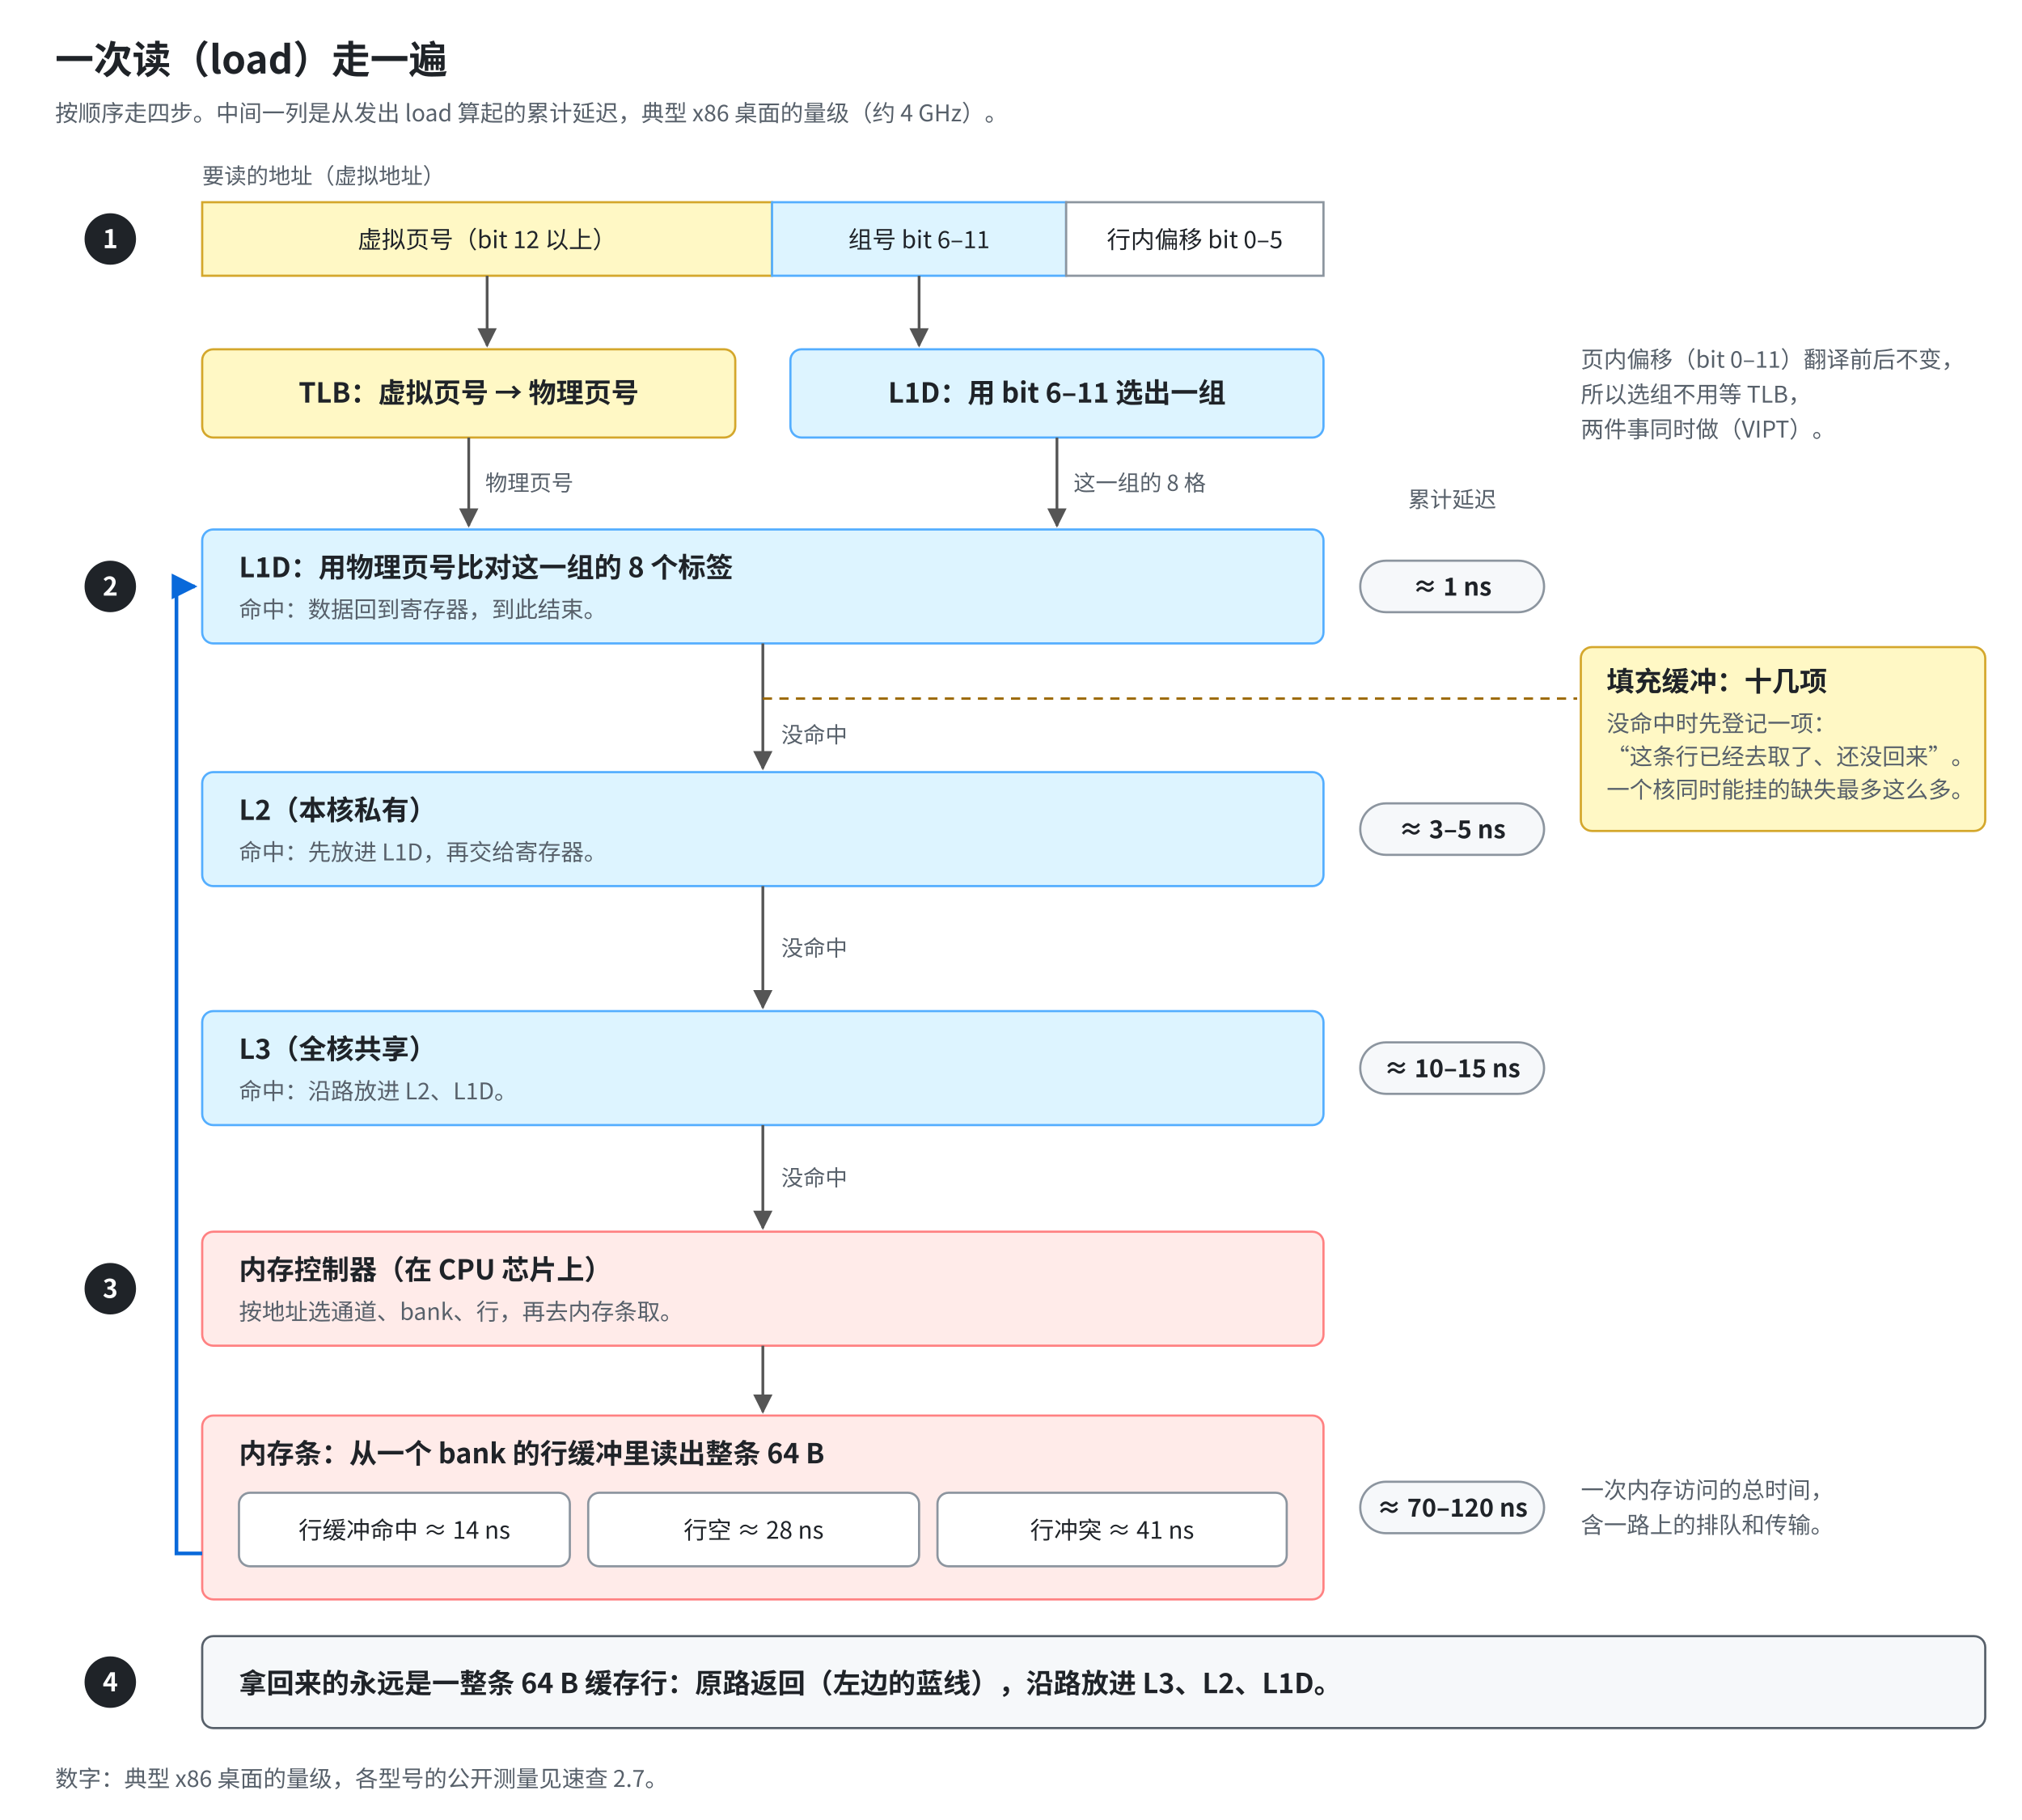
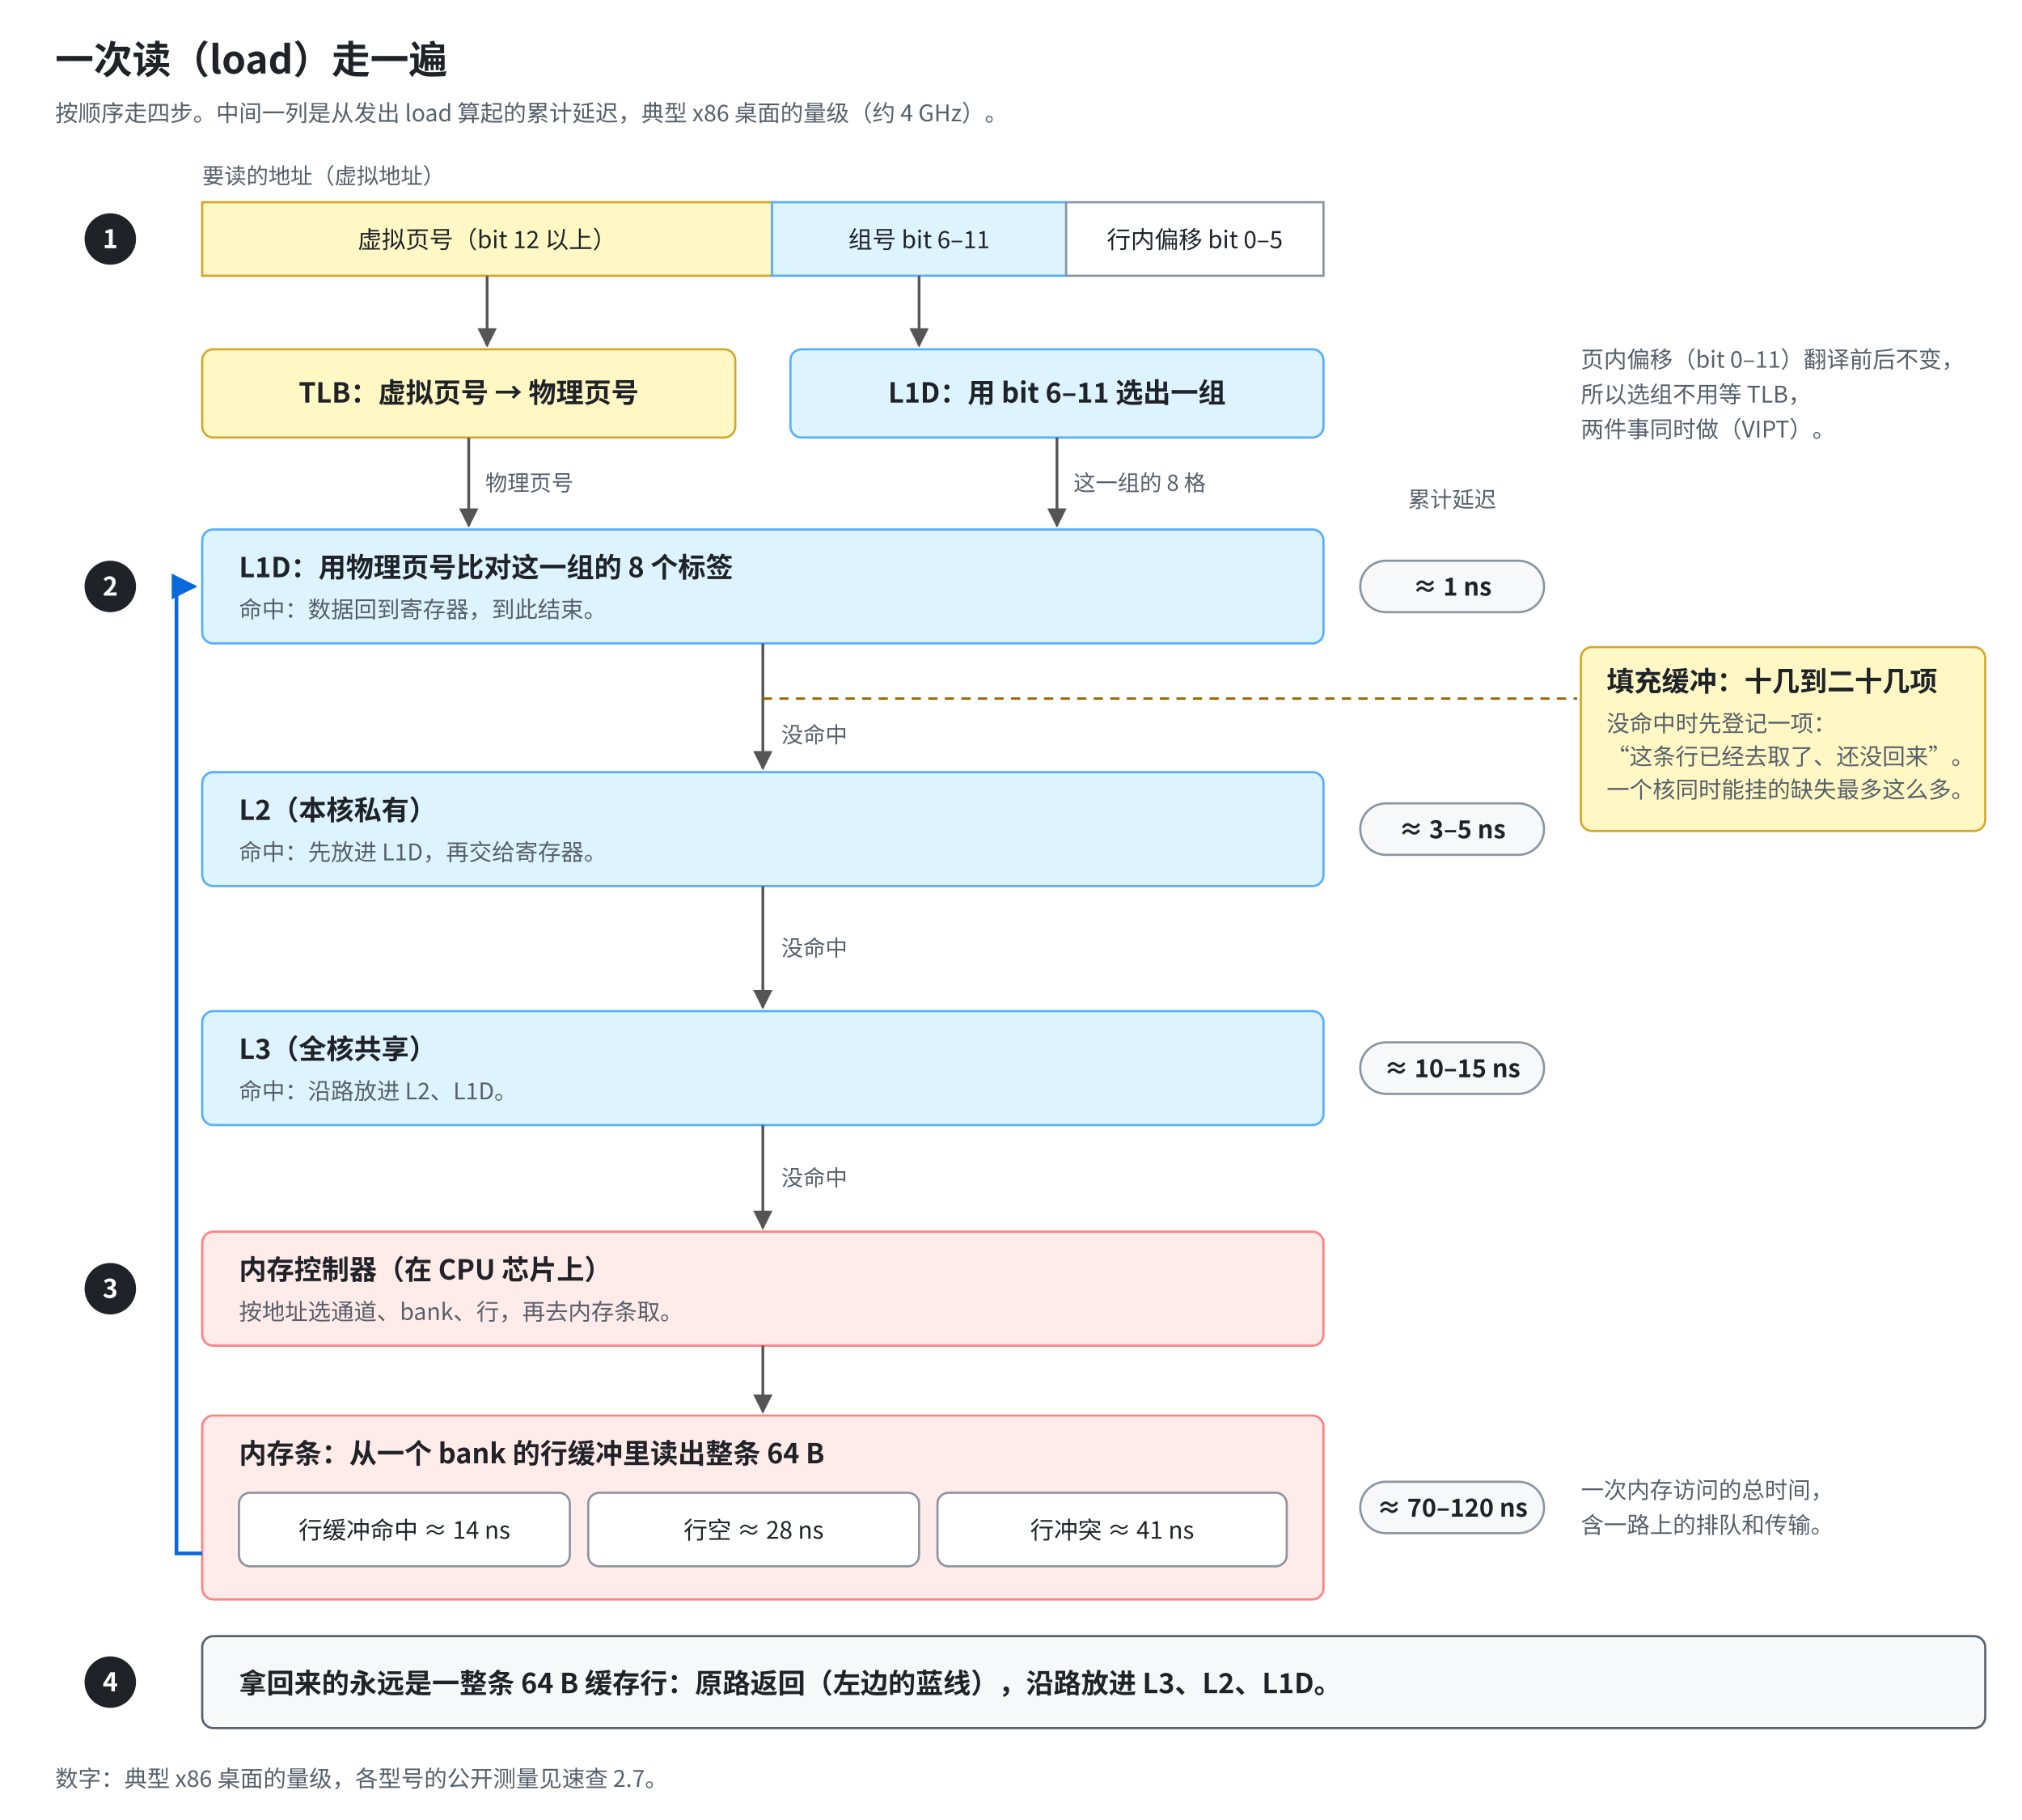
<svg xmlns="http://www.w3.org/2000/svg" viewBox="0 0 1100 990" width="1100" height="990" font-family="PingFang SC, Microsoft YaHei, Noto Sans CJK SC, sans-serif">
  <defs>
    <marker id="arr" viewBox="0 0 10 10" refX="9" refY="5" markerWidth="7" markerHeight="7" orient="auto-start-reverse">
      <path d="M0,0 L10,5 L0,10 z" fill="#555" />
    </marker>
    <marker id="arrb" viewBox="0 0 10 10" refX="9" refY="5" markerWidth="7" markerHeight="7" orient="auto-start-reverse">
      <path d="M0,0 L10,5 L0,10 z" fill="#0969da" />
    </marker>
    <style>
      .t    { font-size: 15px; font-weight: 600; fill: #1f2328; }
      .s    { font-size: 12.5px; fill: #57606a; }
      .h    { font-size: 21px; font-weight: 700; fill: #1f2328; }
      .f    { font-size: 13px; fill: #1f2328; }
      .lab  { font-size: 12px; fill: #57606a; }
      .pill { fill: #f6f8fa; stroke: #8c959f; stroke-width: 1.2; }
      .pt   { font-size: 13.5px; font-weight: 700; fill: #1f2328; }
      .box  { fill: #ffffff; stroke: #8c959f; stroke-width: 1.2; }
      .cache{ fill: #ddf4ff; stroke: #54aeff; stroke-width: 1.2; }
      .buf  { fill: #fff8c5; stroke: #d4a72c; stroke-width: 1.2; }
      .mem  { fill: #ffebe9; stroke: #ff8182; stroke-width: 1.2; }
      .ban  { fill: #f6f8fa; stroke: #57606a; stroke-width: 1.2; }
      .line { stroke: #555; stroke-width: 1.5; fill: none; }
      .dash { stroke: #9a6700; stroke-width: 1.3; fill: none; stroke-dasharray: 5 4; }
      .back { stroke: #0969da; stroke-width: 2; fill: none; }
      .dot  { fill: #1f2328; }
      .dt   { font-size: 14px; font-weight: 700; fill: #ffffff; }
    </style>
  </defs>
  <rect x="0" y="0" width="1100" height="990" fill="#ffffff" />
  <text x="30" y="40" class="h">一次读（load）走一遍</text>
  <text x="30" y="66" class="s">按顺序走四步。中间一列是从发出 load 算起的累计延迟，典型 x86 桌面的量级（约 4 GHz）。</text>
  <circle cx="60" cy="130" r="14" class="dot" />
  <text x="60" y="135" class="dt" text-anchor="middle">1</text>
  <text x="110" y="100" class="lab">要读的地址（虚拟地址）</text>
  <rect x="110" y="110" width="310" height="40" class="buf" />
  <text x="265" y="135" class="f" text-anchor="middle">虚拟页号（bit 12 以上）</text>
  <rect x="420" y="110" width="160" height="40" class="cache" />
  <text x="500" y="135" class="f" text-anchor="middle">组号 bit 6–11</text>
  <rect x="580" y="110" width="140" height="40" class="box" />
  <text x="650" y="135" class="f" text-anchor="middle">行内偏移 bit 0–5</text>
  <line x1="265" y1="150" x2="265" y2="188" class="line" marker-end="url(#arr)" />
  <line x1="500" y1="150" x2="500" y2="188" class="line" marker-end="url(#arr)" />
  <rect x="110" y="190" width="290" height="48" rx="6" class="buf" />
  <text x="255" y="219" class="t" text-anchor="middle">TLB：虚拟页号 → 物理页号</text>
  <rect x="430" y="190" width="290" height="48" rx="6" class="cache" />
  <text x="575" y="219" class="t" text-anchor="middle">L1D：用 bit 6–11 选出一组</text>
  <text x="860" y="200" class="s">页内偏移（bit 0–11）翻译前后不变，</text>
  <text x="860" y="219" class="s">所以选组不用等 TLB，</text>
  <text x="860" y="238" class="s">两件事同时做（VIPT）。</text>
  <line x1="255" y1="238" x2="255" y2="286" class="line" marker-end="url(#arr)" />
  <text x="264" y="267" class="lab">物理页号</text>
  <line x1="575" y1="238" x2="575" y2="286" class="line" marker-end="url(#arr)" />
  <text x="584" y="267" class="lab">这一组的 8 格</text>
  <text x="790" y="276" class="lab" text-anchor="middle">累计延迟</text>
  <circle cx="60" cy="319" r="14" class="dot" />
  <text x="60" y="324" class="dt" text-anchor="middle">2</text>
  <rect x="110" y="288" width="610" height="62" rx="6" class="cache" />
  <text x="130" y="314" class="t">L1D：用物理页号比对这一组的 8 个标签</text>
  <text x="130" y="336" class="s">命中：数据回到寄存器，到此结束。</text>
  <rect x="740" y="305" width="100" height="28" rx="14" class="pill" />
  <text x="790" y="324" class="pt" text-anchor="middle">≈ 1 ns</text>
  <line x1="415" y1="350" x2="415" y2="418" class="line" marker-end="url(#arr)" />
  <text x="425" y="404" class="lab">没命中</text>
  <line x1="415" y1="380" x2="858" y2="380" class="dash" />
  <rect x="860" y="352" width="220" height="100" rx="6" class="buf" />
-   <text x="874" y="376" class="t">填充缓冲：十几项</text>
+   <text x="874" y="376" class="t">填充缓冲：十几到二十几项</text>
  <text x="874" y="398" class="s">没命中时先登记一项：</text>
  <text x="874" y="416" class="s">“这条行已经去取了、还没回来”。</text>
  <text x="874" y="434" class="s">一个核同时能挂的缺失最多这么多。</text>
  <rect x="110" y="420" width="610" height="62" rx="6" class="cache" />
  <text x="130" y="446" class="t">L2（本核私有）</text>
  <text x="130" y="468" class="s">命中：先放进 L1D，再交给寄存器。</text>
  <rect x="740" y="437" width="100" height="28" rx="14" class="pill" />
  <text x="790" y="456" class="pt" text-anchor="middle">≈ 3–5 ns</text>
  <line x1="415" y1="482" x2="415" y2="548" class="line" marker-end="url(#arr)" />
  <text x="425" y="520" class="lab">没命中</text>
  <rect x="110" y="550" width="610" height="62" rx="6" class="cache" />
  <text x="130" y="576" class="t">L3（全核共享）</text>
  <text x="130" y="598" class="s">命中：沿路放进 L2、L1D。</text>
  <rect x="740" y="567" width="100" height="28" rx="14" class="pill" />
  <text x="790" y="586" class="pt" text-anchor="middle">≈ 10–15 ns</text>
  <line x1="415" y1="612" x2="415" y2="668" class="line" marker-end="url(#arr)" />
  <text x="425" y="645" class="lab">没命中</text>
  <circle cx="60" cy="701" r="14" class="dot" />
  <text x="60" y="706" class="dt" text-anchor="middle">3</text>
  <rect x="110" y="670" width="610" height="62" rx="6" class="mem" />
  <text x="130" y="696" class="t">内存控制器（在 CPU 芯片上）</text>
  <text x="130" y="718" class="s">按地址选通道、bank、行，再去内存条取。</text>
  <line x1="415" y1="732" x2="415" y2="768" class="line" marker-end="url(#arr)" />
  <rect x="110" y="770" width="610" height="100" rx="6" class="mem" />
  <text x="130" y="796" class="t">内存条：从一个 bank 的行缓冲里读出整条 64 B</text>
  <rect x="130" y="812" width="180" height="40" rx="6" class="box" />
  <text x="220" y="837" class="f" text-anchor="middle">行缓冲命中 ≈ 14 ns</text>
  <rect x="320" y="812" width="180" height="40" rx="6" class="box" />
  <text x="410" y="837" class="f" text-anchor="middle">行空 ≈ 28 ns</text>
  <rect x="510" y="812" width="190" height="40" rx="6" class="box" />
  <text x="605" y="837" class="f" text-anchor="middle">行冲突 ≈ 41 ns</text>
  <rect x="740" y="806" width="100" height="28" rx="14" class="pill" />
  <text x="790" y="825" class="pt" text-anchor="middle">≈ 70–120 ns</text>
  <text x="860" y="815" class="s">一次内存访问的总时间，</text>
  <text x="860" y="834" class="s">含一路上的排队和传输。</text>
  <path d="M110,845 H96 V319 H106" class="back" marker-end="url(#arrb)" />
  <circle cx="60" cy="915" r="14" class="dot" />
  <text x="60" y="920" class="dt" text-anchor="middle">4</text>
  <rect x="110" y="890" width="970" height="50" rx="6" class="ban" />
  <text x="130" y="921" class="t">拿回来的永远是一整条 64 B 缓存行：原路返回（左边的蓝线），沿路放进 L3、L2、L1D。</text>
  <text x="30" y="972" class="s">数字：典型 x86 桌面的量级，各型号的公开测量见速查 2.7。</text>
</svg>
